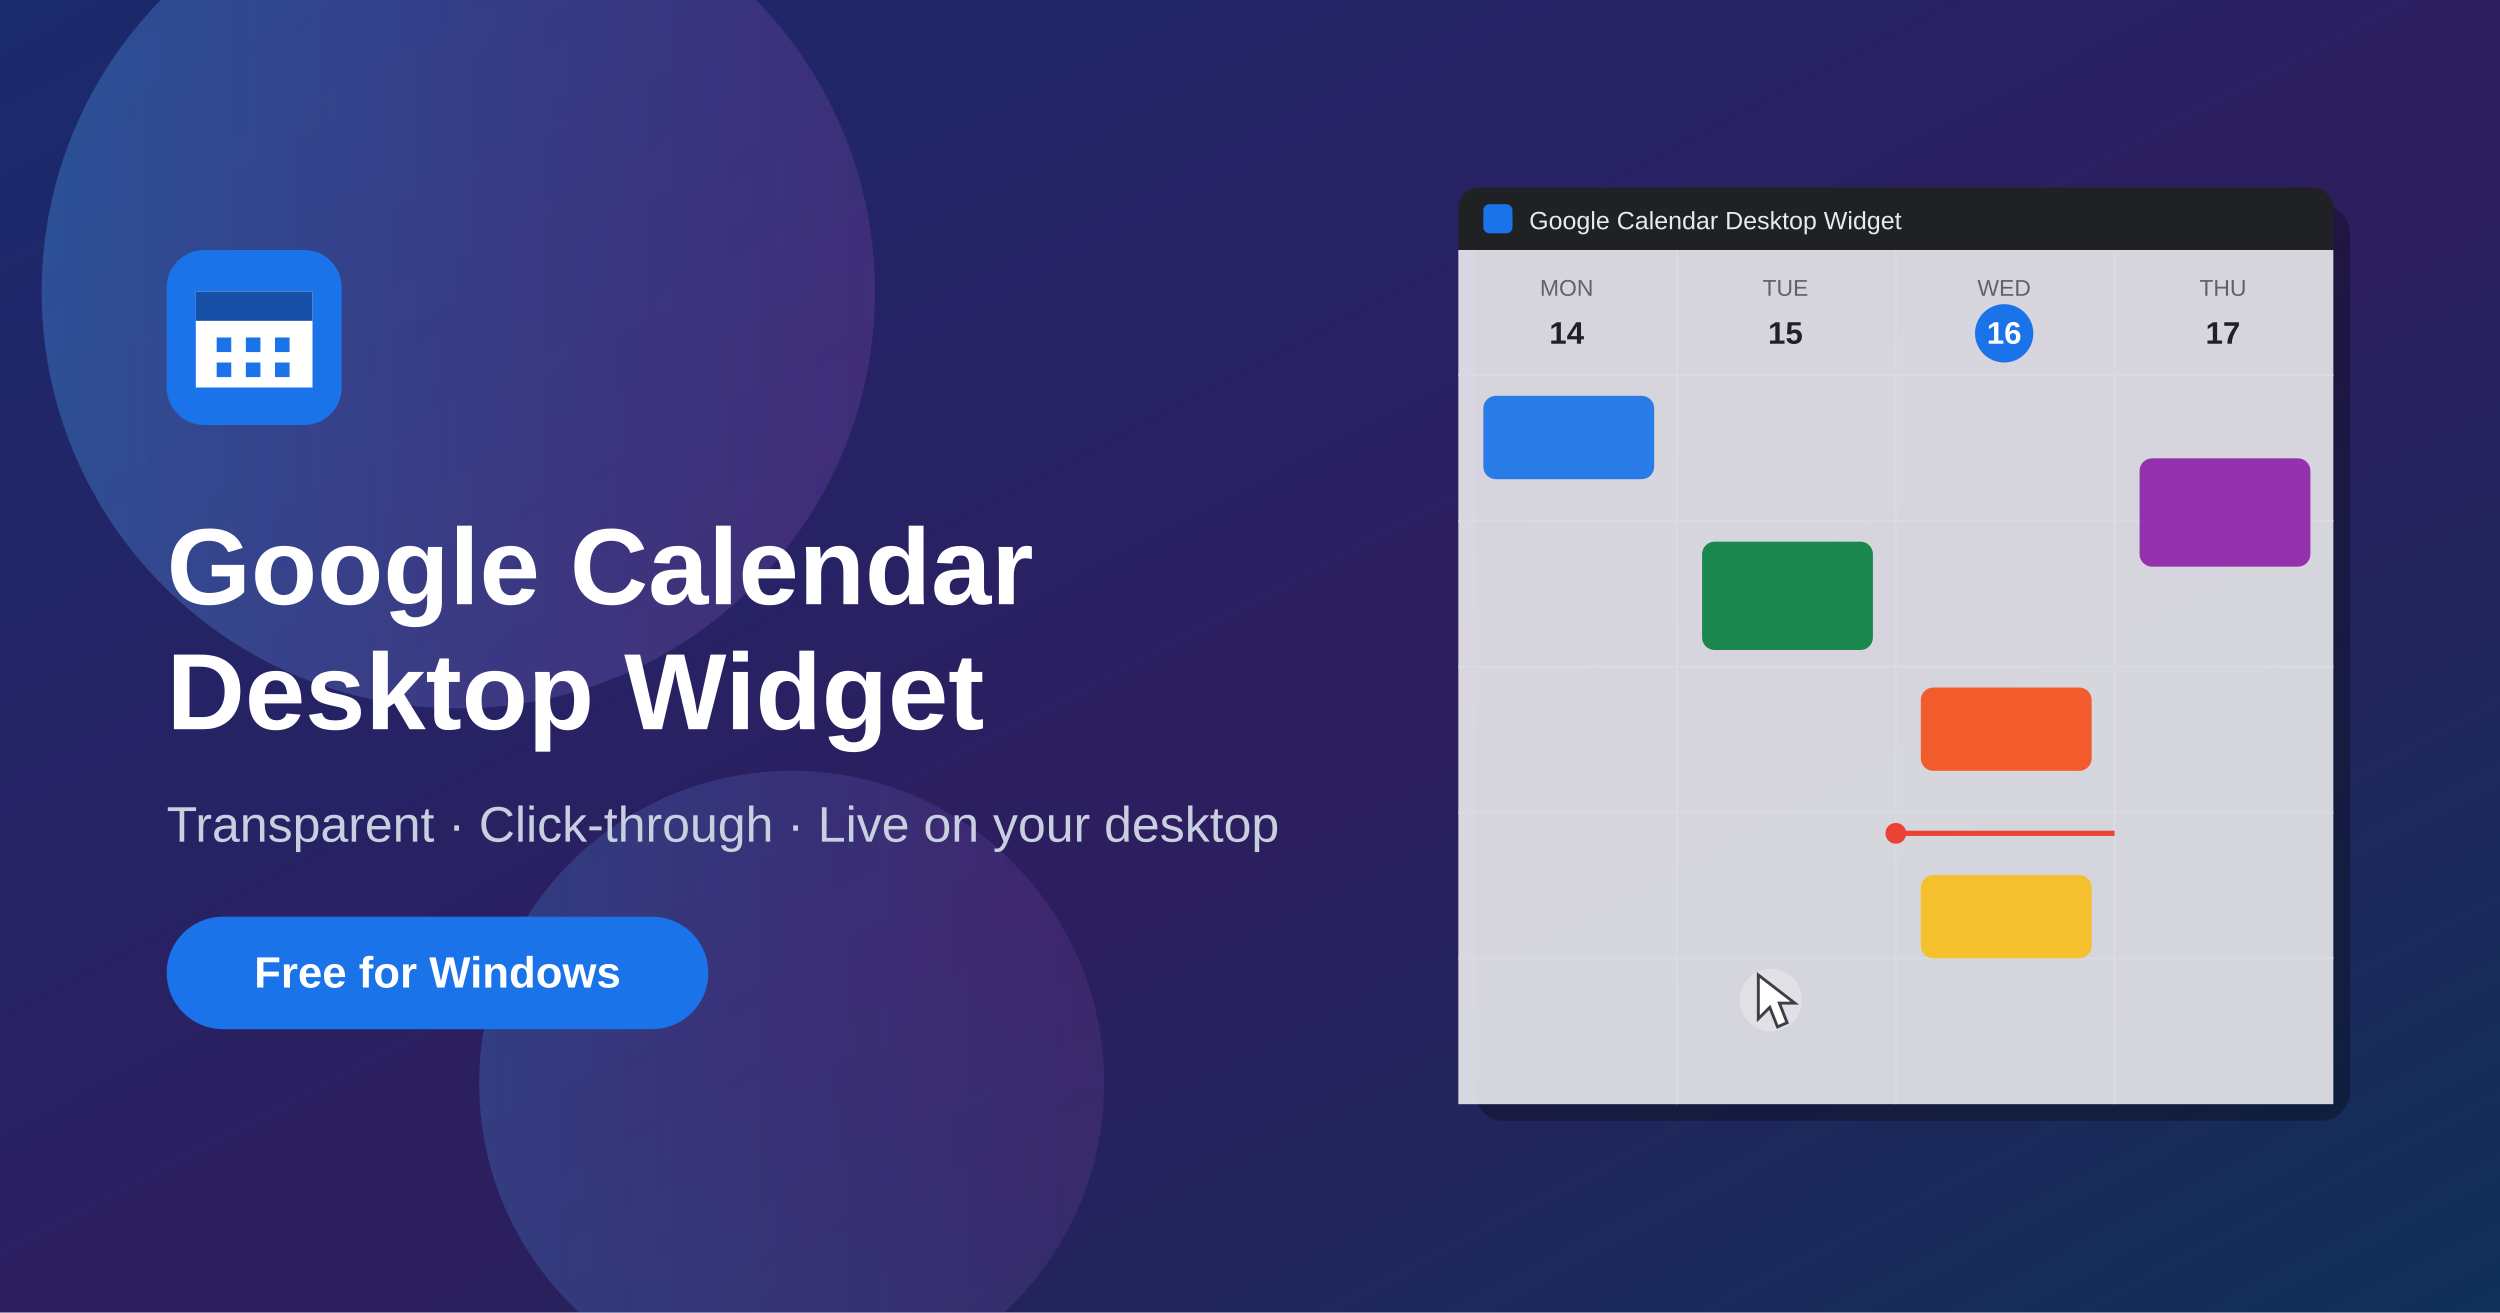
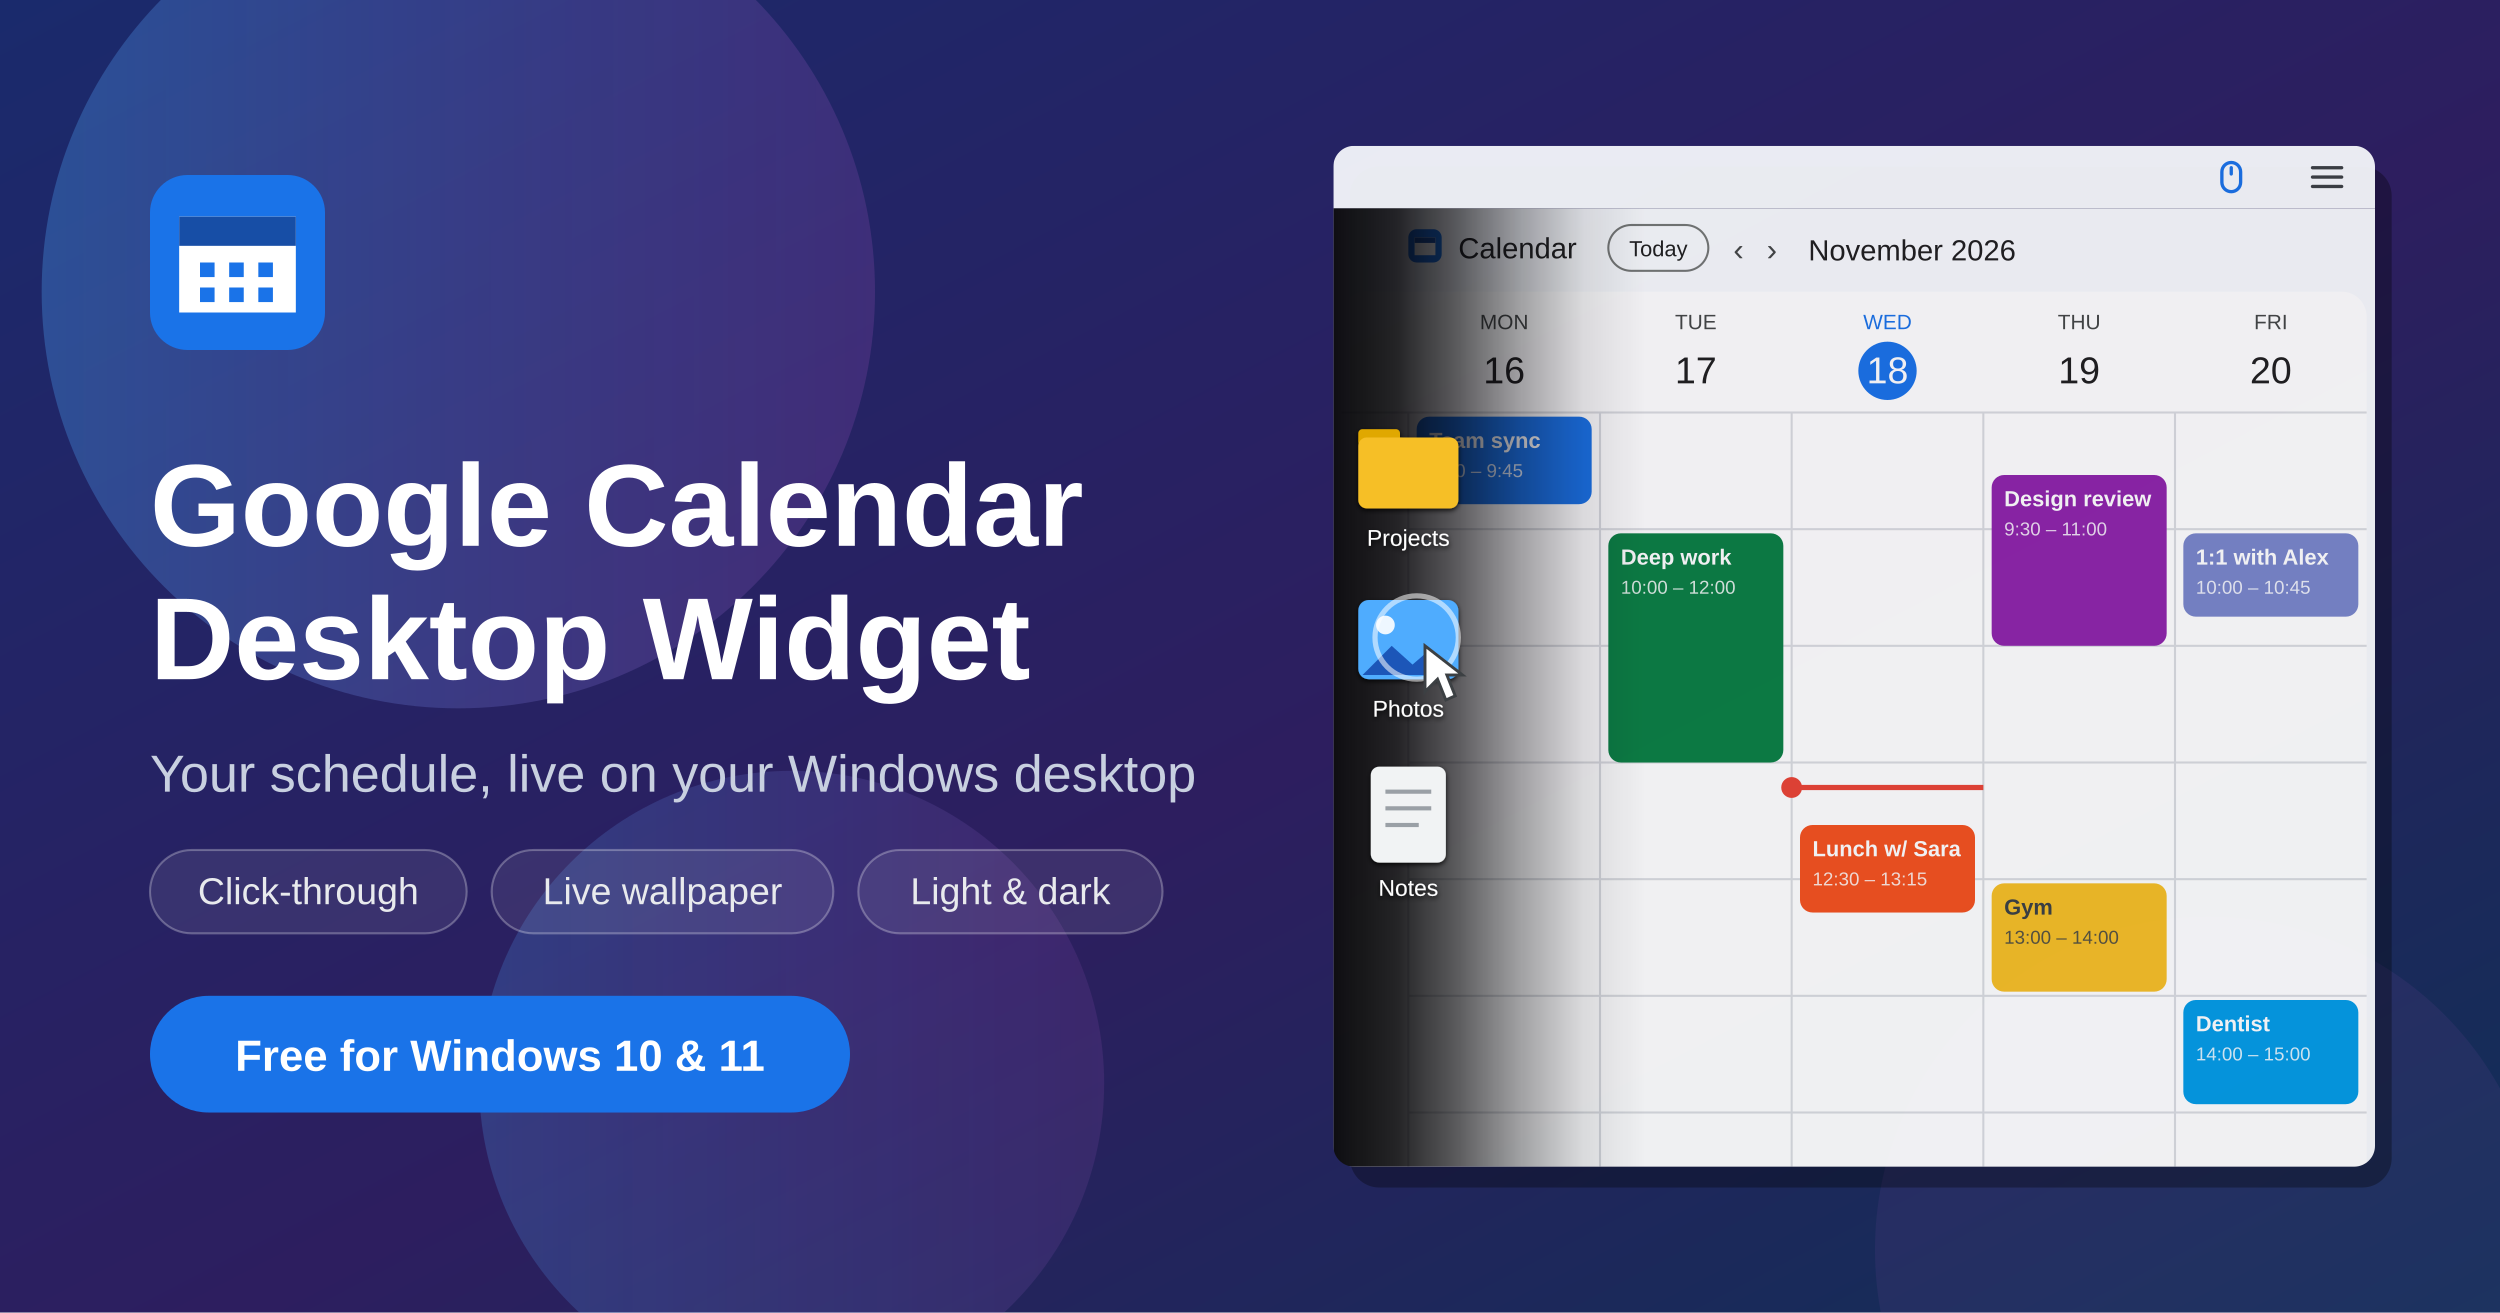
<svg xmlns="http://www.w3.org/2000/svg" width="1200" height="630" viewBox="0 0 1200 630" font-family="Segoe UI, Arial, sans-serif">
  <defs>
    <linearGradient id="bg" x1="0" y1="0" x2="1" y2="1">
      <stop offset="0" stop-color="#1a2a6c" />
      <stop offset="0.55" stop-color="#2d1e5f" />
      <stop offset="1" stop-color="#0f3057" />
    </linearGradient>
    <linearGradient id="glow" x1="0" y1="0" x2="1" y2="0">
      <stop offset="0" stop-color="#4facfe" stop-opacity="0.30" />
      <stop offset="1" stop-color="#9d50bb" stop-opacity="0.22" />
    </linearGradient>
+     <linearGradient id="shade" x1="0" y1="0" x2="1" y2="0">
+       <stop offset="0" stop-color="#000" stop-opacity="0.95" />
+       <stop offset="0.2" stop-color="#000" stop-opacity="0.86" />
+       <stop offset="0.4" stop-color="#000" stop-opacity="0.62" />
+       <stop offset="0.6" stop-color="#000" stop-opacity="0.33" />
+       <stop offset="0.8" stop-color="#000" stop-opacity="0.09" />
+       <stop offset="1" stop-color="#000" stop-opacity="0" />
+     </linearGradient>
+     <clipPath id="win">
+       <rect x="640" y="70" width="500" height="490" rx="10" />
+     </clipPath>
+     <filter id="lift" x="-30%" y="-10%" width="160%" height="120%">
+       <feDropShadow dx="0" dy="1" stdDeviation="1.2" flood-color="#000" flood-opacity="0.85" />
+     </filter>
  </defs>
  <rect width="1200" height="630" fill="url(#bg)" />
  <circle cx="220" cy="140" r="200" fill="url(#glow)" />
  <circle cx="380" cy="520" r="150" fill="url(#glow)" opacity="0.7" />
-   <g transform="translate(80,120)">
+   <circle cx="1060" cy="600" r="160" fill="#9d50bb" opacity="0.10" />
+   <g transform="translate(72,84)">
    <rect width="84" height="84" rx="18" fill="#1a73e8" />
    <rect x="14" y="20" width="56" height="46" fill="#ffffff" />
    <rect x="14" y="20" width="56" height="14" fill="#174ea6" />
    <g fill="#1a73e8">
      <rect x="24" y="42" width="7" height="7" />
      <rect x="38" y="42" width="7" height="7" />
      <rect x="52" y="42" width="7" height="7" />
      <rect x="24" y="54" width="7" height="7" />
      <rect x="38" y="54" width="7" height="7" />
      <rect x="52" y="54" width="7" height="7" />
    </g>
  </g>
-   <text x="80" y="290" fill="#ffffff" font-size="52" font-weight="700">Google Calendar</text>
-   <text x="80" y="350" fill="#ffffff" font-size="52" font-weight="700">Desktop Widget</text>
-   <text x="80" y="404" fill="#c8d0e0" font-size="24">Transparent · Click-through · Live on your desktop</text>
-   <rect x="80" y="440" width="260" height="54" rx="27" fill="#1a73e8" />
-   <text x="210" y="474" fill="#ffffff" font-size="21" font-weight="600" text-anchor="middle">Free for Windows</text>
-   <g transform="translate(700,90)">
-     <rect x="8" y="8" width="420" height="440" rx="14" fill="#000000" opacity="0.3" />
-     <rect x="0" y="0" width="420" height="30" rx="10" fill="#202124" />
-     <rect x="0" y="18" width="420" height="12" fill="#202124" />
-     <rect x="12" y="8" width="14" height="14" rx="3" fill="#1a73e8" />
-     <text x="34" y="20" fill="#e8eaed" font-size="12">Google Calendar Desktop Widget</text>
-     <rect x="0" y="30" width="420" height="410" fill="#ffffff" opacity="0.82" />
-     <g stroke="#dadce0" stroke-width="1" opacity="0.9">
-       <line x1="0" y1="90" x2="420" y2="90" />
-       <line x1="0" y1="160" x2="420" y2="160" />
-       <line x1="0" y1="230" x2="420" y2="230" />
-       <line x1="0" y1="300" x2="420" y2="300" />
-       <line x1="0" y1="370" x2="420" y2="370" />
-       <line x1="105" y1="30" x2="105" y2="440" />
-       <line x1="210" y1="30" x2="210" y2="440" />
-       <line x1="315" y1="30" x2="315" y2="440" />
+   <text x="72" y="262" fill="#ffffff" font-size="56" font-weight="700">Google Calendar</text>
+   <text x="72" y="326" fill="#ffffff" font-size="56" font-weight="700">Desktop Widget</text>
+   <text x="72" y="380" fill="#c8d0e0" font-size="25">Your schedule, live on your Windows desktop</text>
+   <g font-size="18" fill="#e8eaed" text-anchor="middle">
+     <rect x="72" y="408" width="152" height="40" rx="20" fill="#ffffff" fill-opacity="0.08" stroke="#ffffff" stroke-opacity="0.28" />
+     <text x="148" y="434">Click-through</text>
+     <rect x="236" y="408" width="164" height="40" rx="20" fill="#ffffff" fill-opacity="0.08" stroke="#ffffff" stroke-opacity="0.28" />
+     <text x="318" y="434">Live wallpaper</text>
+     <rect x="412" y="408" width="146" height="40" rx="20" fill="#ffffff" fill-opacity="0.08" stroke="#ffffff" stroke-opacity="0.28" />
+     <text x="485" y="434">Light &amp; dark</text>
+   </g>
+   <rect x="72" y="478" width="336" height="56" rx="28" fill="#1a73e8" />
+   <text x="240" y="514" fill="#ffffff" font-size="21" font-weight="600" text-anchor="middle">Free for Windows 10 &amp; 11</text>
+   <rect x="648" y="80" width="500" height="490" rx="14" fill="#000000" opacity="0.32" />
+   <g clip-path="url(#win)" opacity="0.93">
+     <rect x="640" y="70" width="500" height="30" fill="#f8fafd" />
+     <g transform="translate(1071 85)" fill="none" stroke="#1a73e8" stroke-width="1.6">
+       <rect x="-4.5" y="-7" width="9" height="14" rx="4.5" />
+       <line x1="0" y1="-4.5" x2="0" y2="-1.5" stroke-linecap="round" />
    </g>
-     <g fill="#5f6368" font-size="11" text-anchor="middle">
-       <text x="52" y="52">MON</text>
-       <text x="157" y="52">TUE</text>
-       <text x="262" y="52">WED</text>
-       <text x="367" y="52">THU</text>
+     <g stroke="#3c4043" stroke-width="1.6" stroke-linecap="round">
+       <line x1="1110" y1="80.5" x2="1124" y2="80.5" />
+       <line x1="1110" y1="85" x2="1124" y2="85" />
+       <line x1="1110" y1="89.5" x2="1124" y2="89.5" />
    </g>
-     <circle cx="262" cy="70" r="14" fill="#1a73e8" />
-     <text x="262" y="75" fill="#ffffff" font-size="15" text-anchor="middle" font-weight="600">16</text>
-     <g fill="#202124" font-size="15" text-anchor="middle" font-weight="600">
-       <text x="52" y="75">14</text>
-       <text x="157" y="75">15</text>
-       <text x="367" y="75">17</text>
+     <rect x="640" y="100" width="500" height="460" fill="#f8fafd" />
+     <rect x="676" y="110" width="16" height="16" rx="4" fill="#1a73e8" />
+     <rect x="679" y="114" width="10" height="8.5" fill="#ffffff" />
+     <rect x="679" y="114" width="10" height="2.6" fill="#174ea6" />
+     <text x="700" y="124" fill="#1f1f1f" font-size="14">Calendar</text>
+     <rect x="772" y="108" width="48" height="22" rx="11" fill="none" stroke="#747775" />
+     <text x="796" y="123" fill="#1f1f1f" font-size="10.5" text-anchor="middle">Today</text>
+     <text x="832" y="125" fill="#444746" font-size="15">‹</text>
+     <text x="848" y="125" fill="#444746" font-size="15">›</text>
+     <text x="868" y="125" fill="#1f1f1f" font-size="14">November 2026</text>
+     <rect x="644" y="140" width="492" height="430" rx="12" fill="#ffffff" />
+     <g fill="#444746" font-size="10" text-anchor="middle">
+       <text x="722" y="158">MON</text>
+       <text x="814" y="158">TUE</text>
+       <text x="906" y="158" fill="#1a73e8">WED</text>
+       <text x="998" y="158">THU</text>
+       <text x="1090" y="158">FRI</text>
    </g>
-     <rect x="12" y="100" width="82" height="40" rx="6" fill="#1a73e8" opacity="0.92" />
-     <rect x="117" y="170" width="82" height="52" rx="6" fill="#0b8043" opacity="0.92" />
-     <rect x="222" y="240" width="82" height="40" rx="6" fill="#f4511e" opacity="0.92" />
-     <rect x="327" y="130" width="82" height="52" rx="6" fill="#8e24aa" opacity="0.92" />
-     <rect x="222" y="330" width="82" height="40" rx="6" fill="#f6bf26" opacity="0.95" />
-     <line x1="210" y1="310" x2="315" y2="310" stroke="#ea4335" stroke-width="2.5" />
-     <circle cx="210" cy="310" r="5" fill="#ea4335" />
-     <circle cx="150" cy="390" r="15" fill="#ffffff" opacity="0.25" />
-     <path d="M144 378 l0 21 5.5 -5.5 3.7 9.4 4.6 -2 -3.7 -9.4 7.4 0 z" fill="#ffffff" stroke="#3c4043" stroke-width="1.4" />
+     <circle cx="906" cy="178" r="14" fill="#1a73e8" />
+     <g fill="#1f1f1f" font-size="18" text-anchor="middle">
+       <text x="722" y="184">16</text>
+       <text x="814" y="184">17</text>
+       <text x="906" y="184" fill="#ffffff">18</text>
+       <text x="998" y="184">19</text>
+       <text x="1090" y="184">20</text>
+     </g>
+     <g stroke="#dadce0" stroke-width="1">
+       <line x1="644" y1="198" x2="1136" y2="198" />
+       <line x1="676" y1="254" x2="1136" y2="254" />
+       <line x1="676" y1="310" x2="1136" y2="310" />
+       <line x1="676" y1="366" x2="1136" y2="366" />
+       <line x1="676" y1="422" x2="1136" y2="422" />
+       <line x1="676" y1="478" x2="1136" y2="478" />
+       <line x1="676" y1="534" x2="1136" y2="534" />
+       <line x1="676" y1="198" x2="676" y2="560" />
+       <line x1="768" y1="198" x2="768" y2="560" />
+       <line x1="860" y1="198" x2="860" y2="560" />
+       <line x1="952" y1="198" x2="952" y2="560" />
+       <line x1="1044" y1="198" x2="1044" y2="560" />
+     </g>
+     <g fill="#ffffff" font-size="10.5">
+       <rect x="680" y="200" width="84" height="42" rx="6" fill="#1a73e8" />
+       <text x="686" y="215" font-weight="600">Team sync</text>
+       <text x="686" y="229" font-size="9" opacity="0.85">9:00 – 9:45</text>
+       <rect x="772" y="256" width="84" height="110" rx="6" fill="#0b8043" />
+       <text x="778" y="271" font-weight="600">Deep work</text>
+       <text x="778" y="285" font-size="9" opacity="0.85">10:00 – 12:00</text>
+       <rect x="864" y="396" width="84" height="42" rx="6" fill="#f4511e" />
+       <text x="870" y="411" font-weight="600">Lunch w/ Sara</text>
+       <text x="870" y="425" font-size="9" opacity="0.85">12:30 – 13:15</text>
+       <rect x="956" y="228" width="84" height="82" rx="6" fill="#8e24aa" />
+       <text x="962" y="243" font-weight="600">Design review</text>
+       <text x="962" y="257" font-size="9" opacity="0.85">9:30 – 11:00</text>
+       <rect x="956" y="424" width="84" height="52" rx="6" fill="#f6bf26" />
+       <text x="962" y="439" font-weight="600" fill="#3c4043">Gym</text>
+       <text x="962" y="453" font-size="9" fill="#3c4043" opacity="0.85">13:00 – 14:00</text>
+       <rect x="1048" y="256" width="84" height="40" rx="6" fill="#7986cb" />
+       <text x="1054" y="271" font-weight="600">1:1 with Alex</text>
+       <text x="1054" y="285" font-size="9" opacity="0.85">10:00 – 10:45</text>
+       <rect x="1048" y="480" width="84" height="50" rx="6" fill="#039be5" />
+       <text x="1054" y="495" font-weight="600">Dentist</text>
+       <text x="1054" y="509" font-size="9" opacity="0.85">14:00 – 15:00</text>
+     </g>
+     <line x1="860" y1="378" x2="952" y2="378" stroke="#ea4335" stroke-width="2.5" />
+     <circle cx="860" cy="378" r="5" fill="#ea4335" />
+     <rect x="640" y="100" width="150" height="460" fill="url(#shade)" />
  </g>
+   <g filter="url(#lift)" font-size="11" fill="#ffffff" text-anchor="middle">
+     <rect x="652" y="206" width="20" height="8" rx="2" fill="#e0a800" />
+     <rect x="652" y="210" width="48" height="34" rx="4" fill="#f6bf26" />
+     <text x="676" y="262">Projects</text>
+     <rect x="652" y="288" width="48" height="38" rx="5" fill="#4facfe" />
+     <circle cx="665" cy="300" r="4.5" fill="#ffffff" opacity="0.9" />
+     <path d="M654 324 l14 -14 10 9 7 -6 13 11 z" fill="#1a57b8" />
+     <text x="676" y="344">Photos</text>
+     <rect x="658" y="368" width="36" height="46" rx="4" fill="#f1f3f4" />
+     <g stroke="#9aa0a6" stroke-width="2">
+       <line x1="665" y1="380" x2="687" y2="380" />
+       <line x1="665" y1="388" x2="687" y2="388" />
+       <line x1="665" y1="396" x2="681" y2="396" />
+     </g>
+     <text x="676" y="430">Notes</text>
+   </g>
+   <circle cx="680" cy="306" r="20" fill="none" stroke="#ffffff" stroke-width="2.5" opacity="0.55" />
+   <path d="M684 310 L684 332 L690 326 L694 336 L698.5 334 L694.5 324 L702 324 Z" fill="#ffffff" stroke="#3c4043" stroke-width="1.4" />
</svg>
